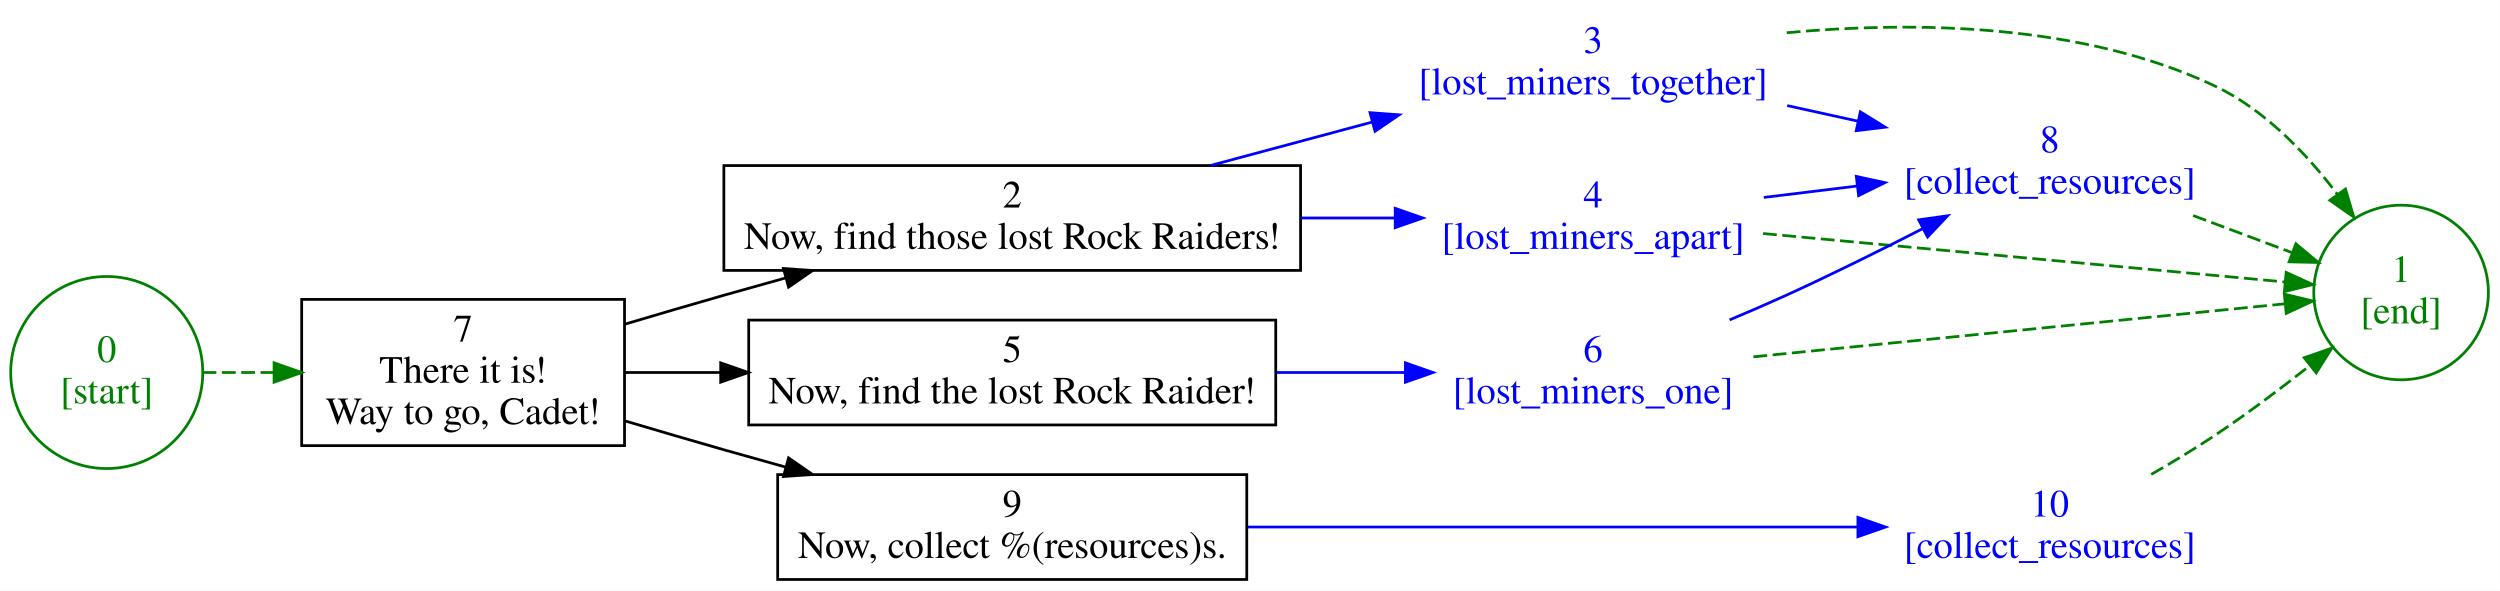
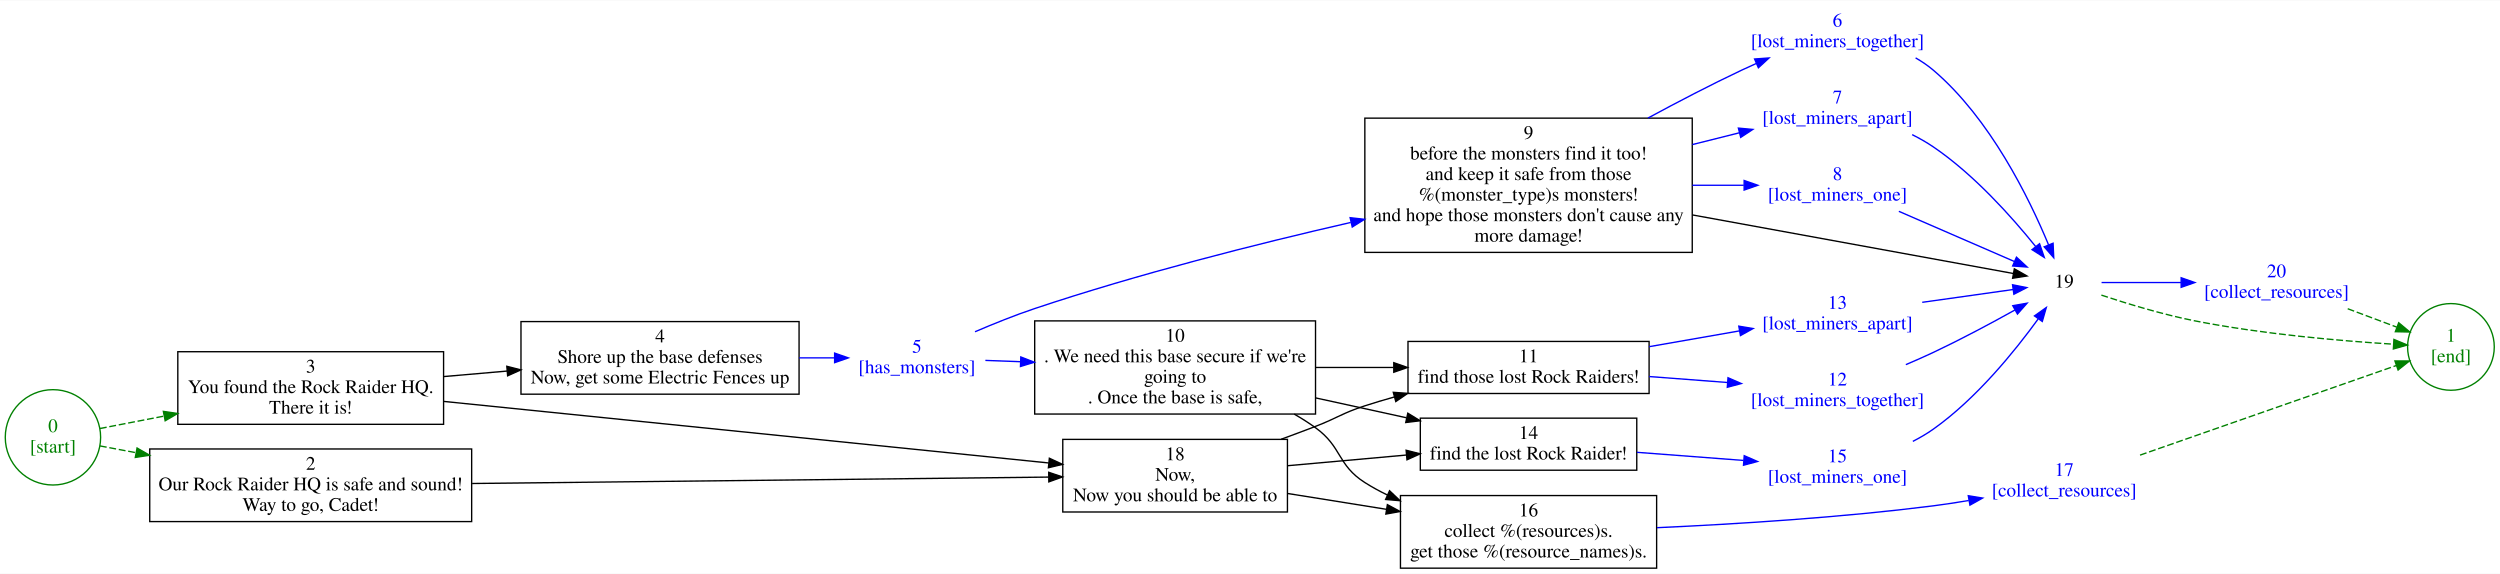
- <svg xmlns="http://www.w3.org/2000/svg" width="906pt" height="214pt" viewBox="0.00 0.00 905.94 214.00">
-   <g id="graph0" class="graph" transform="scale(1 1) rotate(0) translate(4 210)">
-     <polygon fill="white" stroke="transparent" points="-4,4 -4,-210 901.94,-210 901.94,4 -4,4" />
+ <svg xmlns="http://www.w3.org/2000/svg" width="1825pt" height="419pt" viewBox="0.00 0.00 1824.94 418.50">
+   <g id="graph0" class="graph" transform="scale(1 1) rotate(0) translate(4 414.5)">
+     <polygon fill="white" stroke="transparent" points="-4,4 -4,-414.5 1820.94,-414.5 1820.94,4 -4,4" />
    <g id="node1" class="node">
-       <ellipse fill="none" stroke="green" cx="34.65" cy="-75" rx="34.8" ry="34.8" />
-       <text text-anchor="middle" x="34.65" y="-78.8" font-family="Times,serif" font-size="14.00" fill="green">0</text>
-       <text text-anchor="middle" x="34.65" y="-63.8" font-family="Times,serif" font-size="14.00" fill="green">[start]</text>
+       <ellipse fill="none" stroke="green" cx="34.65" cy="-95.5" rx="34.8" ry="34.8" />
+       <text text-anchor="middle" x="34.65" y="-99.3" font-family="Times,serif" font-size="14.00" fill="green">0</text>
+       <text text-anchor="middle" x="34.65" y="-84.3" font-family="Times,serif" font-size="14.00" fill="green">[start]</text>
+     </g>
+     <g id="node3" class="node">
+       <polygon fill="none" stroke="black" points="340.3,-87 105.3,-87 105.3,-34 340.3,-34 340.3,-87" />
+       <text text-anchor="middle" x="222.8" y="-71.8" font-family="Times,serif" font-size="14.00">2</text>
+       <text text-anchor="middle" x="222.8" y="-56.8" font-family="Times,serif" font-size="14.00">Our Rock Raider HQ is safe and sound!</text>
+       <text text-anchor="middle" x="222.8" y="-41.8" font-family="Times,serif" font-size="14.00">Way to go, Cadet!</text>
+     </g>
+     <g id="edge1" class="edge">
+       <path fill="none" stroke="green" stroke-dasharray="5,2" d="M68.93,-89.24C76.84,-87.75 85.76,-86.08 95.21,-84.3" />
+       <polygon fill="green" stroke="green" points="96.05,-87.7 105.23,-82.42 94.76,-80.82 96.05,-87.7" />
+     </g>
+     <g id="node4" class="node">
+       <polygon fill="none" stroke="black" points="319.8,-158 125.8,-158 125.8,-105 319.8,-105 319.8,-158" />
+       <text text-anchor="middle" x="222.8" y="-142.8" font-family="Times,serif" font-size="14.00">3</text>
+       <text text-anchor="middle" x="222.8" y="-127.8" font-family="Times,serif" font-size="14.00">You found the Rock Raider HQ.</text>
+       <text text-anchor="middle" x="222.8" y="-112.8" font-family="Times,serif" font-size="14.00">There it is!</text>
+     </g>
+     <g id="edge2" class="edge">
+       <path fill="none" stroke="green" stroke-dasharray="5,2" d="M68.93,-101.94C82.39,-104.54 98.75,-107.7 115.69,-110.98" />
+       <polygon fill="green" stroke="green" points="115.24,-114.46 125.72,-112.92 116.57,-107.58 115.24,-114.46" />
+     </g>
+     <g id="node2" class="node">
+       <ellipse fill="none" stroke="green" cx="1785.12" cy="-161.5" rx="31.64" ry="31.64" />
+       <text text-anchor="middle" x="1785.12" y="-165.3" font-family="Times,serif" font-size="14.00" fill="green">1</text>
+       <text text-anchor="middle" x="1785.12" y="-150.3" font-family="Times,serif" font-size="14.00" fill="green">[end]</text>
+     </g>
+     <g id="node19" class="node">
+       <polygon fill="none" stroke="black" points="935.8,-94 771.8,-94 771.8,-41 935.8,-41 935.8,-94" />
+       <text text-anchor="middle" x="853.8" y="-78.8" font-family="Times,serif" font-size="14.00">18</text>
+       <text text-anchor="middle" x="853.8" y="-63.8" font-family="Times,serif" font-size="14.00">Now, </text>
+       <text text-anchor="middle" x="853.8" y="-48.8" font-family="Times,serif" font-size="14.00">Now you should be able to</text>
+     </g>
+     <g id="edge3" class="edge">
+       <path fill="none" stroke="black" d="M340.63,-61.8C462.25,-63.15 650.18,-65.25 761.39,-66.48" />
+       <polygon fill="black" stroke="black" points="761.54,-69.98 771.58,-66.6 761.62,-62.98 761.54,-69.98" />
+     </g>
+     <g id="node5" class="node">
+       <polygon fill="none" stroke="black" points="579.3,-180 376.3,-180 376.3,-127 579.3,-127 579.3,-180" />
+       <text text-anchor="middle" x="477.8" y="-164.8" font-family="Times,serif" font-size="14.00">4</text>
+       <text text-anchor="middle" x="477.8" y="-149.8" font-family="Times,serif" font-size="14.00">Shore up the base defenses</text>
+       <text text-anchor="middle" x="477.8" y="-134.8" font-family="Times,serif" font-size="14.00">Now, get some Electric Fences up</text>
+     </g>
+     <g id="edge5" class="edge">
+       <path fill="none" stroke="black" d="M319.81,-139.85C334.94,-141.16 350.7,-142.53 366.13,-143.88" />
+       <polygon fill="black" stroke="black" points="365.96,-147.37 376.22,-144.75 366.56,-140.4 365.96,-147.37" />
+     </g>
+     <g id="edge4" class="edge">
+       <path fill="none" stroke="black" d="M320.01,-121.71C440.06,-109.5 643.84,-88.76 761.53,-76.79" />
+       <polygon fill="black" stroke="black" points="762,-80.26 771.6,-75.76 761.3,-73.29 762,-80.26" />
+     </g>
+     <g id="node6" class="node">
+       <text text-anchor="middle" x="665.3" y="-157.3" font-family="Times,serif" font-size="14.00" fill="blue">5</text>
+       <text text-anchor="middle" x="665.3" y="-142.3" font-family="Times,serif" font-size="14.00" fill="blue">[has_monsters]</text>
+     </g>
+     <g id="edge6" class="edge">
+       <path fill="none" stroke="blue" d="M579.42,-153.5C588.16,-153.5 596.81,-153.5 605.05,-153.5" />
+       <polygon fill="blue" stroke="blue" points="605.25,-157 615.25,-153.5 605.25,-150 605.25,-157" />
+     </g>
+     <g id="node10" class="node">
+       <polygon fill="none" stroke="black" points="1231.3,-328.5 992.3,-328.5 992.3,-230.5 1231.3,-230.5 1231.3,-328.5" />
+       <text text-anchor="middle" x="1111.8" y="-313.3" font-family="Times,serif" font-size="14.00">9</text>
+       <text text-anchor="middle" x="1111.8" y="-298.3" font-family="Times,serif" font-size="14.00">before the monsters find it too!</text>
+       <text text-anchor="middle" x="1111.8" y="-283.3" font-family="Times,serif" font-size="14.00">and keep it safe from those</text>
+       <text text-anchor="middle" x="1111.8" y="-268.3" font-family="Times,serif" font-size="14.00">%(monster_type)s monsters!</text>
+       <text text-anchor="middle" x="1111.8" y="-253.3" font-family="Times,serif" font-size="14.00">and hope those monsters don't cause any</text>
+       <text text-anchor="middle" x="1111.8" y="-238.3" font-family="Times,serif" font-size="14.00">more damage!</text>
+     </g>
+     <g id="edge8" class="edge">
+       <path fill="none" stroke="blue" d="M707.74,-172.57C721.43,-178.46 736.86,-184.67 751.3,-189.5 826.6,-214.7 912.86,-236.53 982.01,-252.37" />
+       <polygon fill="blue" stroke="blue" points="981.56,-255.85 992.08,-254.66 983.11,-249.03 981.56,-255.85" />
+     </g>
+     <g id="node11" class="node">
+       <polygon fill="none" stroke="black" points="956.3,-180.5 751.3,-180.5 751.3,-112.5 956.3,-112.5 956.3,-180.5" />
+       <text text-anchor="middle" x="853.8" y="-165.3" font-family="Times,serif" font-size="14.00">10</text>
+       <text text-anchor="middle" x="853.8" y="-150.3" font-family="Times,serif" font-size="14.00">. We need this base secure if we're</text>
+       <text text-anchor="middle" x="853.8" y="-135.3" font-family="Times,serif" font-size="14.00">going to</text>
+       <text text-anchor="middle" x="853.8" y="-120.3" font-family="Times,serif" font-size="14.00">. Once the base is safe,</text>
+     </g>
+     <g id="edge7" class="edge">
+       <path fill="none" stroke="blue" d="M715.3,-151.66C723.37,-151.36 732.03,-151.03 740.92,-150.7" />
+       <polygon fill="blue" stroke="blue" points="741.17,-154.19 751.03,-150.32 740.91,-147.2 741.17,-154.19" />
+     </g>
+     <g id="node7" class="node">
+       <text text-anchor="middle" x="1337.3" y="-395.3" font-family="Times,serif" font-size="14.00" fill="blue">6</text>
+       <text text-anchor="middle" x="1337.3" y="-380.3" font-family="Times,serif" font-size="14.00" fill="blue">[lost_miners_together]</text>
+     </g>
+     <g id="node20" class="node">
+       <text text-anchor="middle" x="1502.8" y="-204.8" font-family="Times,serif" font-size="14.00">19</text>
+     </g>
+     <g id="edge9" class="edge">
+       <path fill="none" stroke="blue" d="M1394.35,-372.49C1398.96,-369.83 1403.36,-366.85 1407.3,-363.5 1448.72,-328.3 1477.22,-270.17 1491.41,-235.99" />
+       <polygon fill="blue" stroke="blue" points="1494.7,-237.2 1495.19,-226.61 1488.21,-234.58 1494.7,-237.2" />
    </g>
    <g id="node8" class="node">
-       <polygon fill="none" stroke="black" points="222.3,-101.5 105.3,-101.5 105.3,-48.5 222.3,-48.5 222.3,-101.5" />
-       <text text-anchor="middle" x="163.8" y="-86.3" font-family="Times,serif" font-size="14.00">7</text>
-       <text text-anchor="middle" x="163.8" y="-71.3" font-family="Times,serif" font-size="14.00">There it is!</text>
-       <text text-anchor="middle" x="163.8" y="-56.3" font-family="Times,serif" font-size="14.00">Way to go, Cadet!</text>
-     </g>
-     <g id="edge1" class="edge">
-       <path fill="none" stroke="green" stroke-dasharray="5,2" d="M69.39,-75C77.41,-75 86.24,-75 95.19,-75" />
-       <polygon fill="green" stroke="green" points="95.29,-78.5 105.29,-75 95.29,-71.5 95.29,-78.5" />
-     </g>
-     <g id="node2" class="node">
-       <ellipse fill="none" stroke="green" cx="866.12" cy="-104" rx="31.64" ry="31.64" />
-       <text text-anchor="middle" x="866.12" y="-107.8" font-family="Times,serif" font-size="14.00" fill="green">1</text>
-       <text text-anchor="middle" x="866.12" y="-92.8" font-family="Times,serif" font-size="14.00" fill="green">[end]</text>
-     </g>
-     <g id="node3" class="node">
-       <polygon fill="none" stroke="black" points="467.3,-150 258.3,-150 258.3,-112 467.3,-112 467.3,-150" />
-       <text text-anchor="middle" x="362.8" y="-134.8" font-family="Times,serif" font-size="14.00">2</text>
-       <text text-anchor="middle" x="362.8" y="-119.8" font-family="Times,serif" font-size="14.00">Now, find those lost Rock Raiders!</text>
-     </g>
-     <g id="node4" class="node">
-       <text text-anchor="middle" x="573.3" y="-190.8" font-family="Times,serif" font-size="14.00" fill="blue">3</text>
-       <text text-anchor="middle" x="573.3" y="-175.8" font-family="Times,serif" font-size="14.00" fill="blue">[lost_miners_together]</text>
-     </g>
-     <g id="edge2" class="edge">
-       <path fill="none" stroke="blue" d="M434.68,-150.04C453.48,-155.09 473.89,-160.57 493.1,-165.73" />
-       <polygon fill="blue" stroke="blue" points="492.46,-169.18 503.03,-168.39 494.28,-162.42 492.46,-169.18" />
-     </g>
-     <g id="node5" class="node">
-       <text text-anchor="middle" x="573.3" y="-134.8" font-family="Times,serif" font-size="14.00" fill="blue">4</text>
-       <text text-anchor="middle" x="573.3" y="-119.8" font-family="Times,serif" font-size="14.00" fill="blue">[lost_miners_apart]</text>
-     </g>
-     <g id="edge3" class="edge">
-       <path fill="none" stroke="blue" d="M467.44,-131C478.9,-131 490.37,-131 501.3,-131" />
-       <polygon fill="blue" stroke="blue" points="501.59,-134.5 511.59,-131 501.59,-127.5 501.59,-134.5" />
-     </g>
-     <g id="edge5" class="edge">
-       <path fill="none" stroke="green" stroke-dasharray="5,2" d="M643.48,-198.14C689.51,-202.37 750.14,-201.64 798.3,-179 816.41,-170.49 831.71,-154.54 843.08,-139.53" />
-       <polygon fill="green" stroke="green" points="845.97,-141.5 848.98,-131.34 840.3,-137.4 845.97,-141.5" />
+       <text text-anchor="middle" x="1337.3" y="-339.3" font-family="Times,serif" font-size="14.00" fill="blue">7</text>
+       <text text-anchor="middle" x="1337.3" y="-324.3" font-family="Times,serif" font-size="14.00" fill="blue">[lost_miners_apart]</text>
+     </g>
+     <g id="edge10" class="edge">
+       <path fill="none" stroke="blue" d="M1391.84,-316.46C1397.23,-313.76 1402.49,-310.77 1407.3,-307.5 1436.92,-287.36 1464.42,-256.61 1482.03,-234.73" />
+       <polygon fill="blue" stroke="blue" points="1484.83,-236.84 1488.28,-226.82 1479.33,-232.5 1484.83,-236.84" />
    </g>
    <g id="node9" class="node">
-       <text text-anchor="middle" x="738.8" y="-154.8" font-family="Times,serif" font-size="14.00" fill="blue">8</text>
-       <text text-anchor="middle" x="738.8" y="-139.8" font-family="Times,serif" font-size="14.00" fill="blue">[collect_resources]</text>
-     </g>
-     <g id="edge4" class="edge">
-       <path fill="none" stroke="blue" d="M643.64,-171.73C652.14,-169.86 660.83,-167.95 669.33,-166.08" />
-       <polygon fill="blue" stroke="blue" points="670.17,-169.47 679.19,-163.9 668.67,-162.64 670.17,-169.47" />
-     </g>
-     <g id="edge7" class="edge">
-       <path fill="none" stroke="green" stroke-dasharray="5,2" d="M634.91,-125.37C691.63,-120.11 774.82,-112.38 824.12,-107.81" />
-       <polygon fill="green" stroke="green" points="824.48,-111.29 834.11,-106.88 823.83,-104.32 824.48,-111.29" />
-     </g>
-     <g id="edge6" class="edge">
-       <path fill="none" stroke="blue" d="M635.18,-138.45C646.16,-139.79 657.68,-141.2 668.87,-142.57" />
-       <polygon fill="blue" stroke="blue" points="668.69,-146.07 679.04,-143.81 669.54,-139.12 668.69,-146.07" />
-     </g>
-     <g id="node6" class="node">
-       <polygon fill="none" stroke="black" points="458.3,-94 267.3,-94 267.3,-56 458.3,-56 458.3,-94" />
-       <text text-anchor="middle" x="362.8" y="-78.8" font-family="Times,serif" font-size="14.00">5</text>
-       <text text-anchor="middle" x="362.8" y="-63.8" font-family="Times,serif" font-size="14.00">Now, find the lost Rock Raider!</text>
-     </g>
-     <g id="node7" class="node">
-       <text text-anchor="middle" x="573.3" y="-78.8" font-family="Times,serif" font-size="14.00" fill="blue">6</text>
-       <text text-anchor="middle" x="573.3" y="-63.8" font-family="Times,serif" font-size="14.00" fill="blue">[lost_miners_one]</text>
-     </g>
-     <g id="edge8" class="edge">
-       <path fill="none" stroke="blue" d="M458.59,-75C474.32,-75 490.35,-75 505.21,-75" />
-       <polygon fill="blue" stroke="blue" points="505.29,-78.5 515.29,-75 505.29,-71.5 505.29,-78.5" />
-     </g>
-     <g id="edge10" class="edge">
-       <path fill="none" stroke="green" stroke-dasharray="5,2" d="M631.41,-80.69C688.08,-86.35 773.57,-94.87 823.92,-99.89" />
-       <polygon fill="green" stroke="green" points="823.81,-103.4 834.11,-100.91 824.5,-96.43 823.81,-103.4" />
-     </g>
-     <g id="edge9" class="edge">
-       <path fill="none" stroke="blue" d="M622.77,-94.07C629.7,-96.97 636.71,-100 643.3,-103 659.67,-110.47 677.33,-119.23 692.9,-127.22" />
-       <polygon fill="blue" stroke="blue" points="691.31,-130.33 701.8,-131.81 694.52,-124.11 691.31,-130.33" />
+       <text text-anchor="middle" x="1337.3" y="-283.3" font-family="Times,serif" font-size="14.00" fill="blue">8</text>
+       <text text-anchor="middle" x="1337.3" y="-268.3" font-family="Times,serif" font-size="14.00" fill="blue">[lost_miners_one]</text>
+     </g>
+     <g id="edge11" class="edge">
+       <path fill="none" stroke="blue" d="M1382.11,-260.47C1408.5,-249.01 1441.66,-234.61 1466.39,-223.88" />
+       <polygon fill="blue" stroke="blue" points="1467.97,-227.01 1475.75,-219.81 1465.18,-220.58 1467.97,-227.01" />
+     </g>
+     <g id="edge12" class="edge">
+       <path fill="none" stroke="blue" d="M1198.94,-328.55C1220.97,-340.48 1244.8,-352.86 1267.3,-363.5 1270.81,-365.16 1274.45,-366.82 1278.14,-368.45" />
+       <polygon fill="blue" stroke="blue" points="1276.8,-371.69 1287.37,-372.44 1279.58,-365.26 1276.8,-371.69" />
    </g>
    <g id="edge13" class="edge">
-       <path fill="none" stroke="black" d="M222.58,-92.57C234.38,-96.08 246.73,-99.7 258.3,-103 265.6,-105.08 273.2,-107.21 280.82,-109.32" />
-       <polygon fill="black" stroke="black" points="279.89,-112.69 290.46,-111.97 281.75,-105.94 279.89,-112.69" />
-     </g>
-     <g id="edge11" class="edge">
-       <path fill="none" stroke="black" d="M222.31,-75C233.31,-75 245.14,-75 257.1,-75" />
-       <polygon fill="black" stroke="black" points="257.15,-78.5 267.15,-75 257.15,-71.5 257.15,-78.5" />
-     </g>
-     <g id="node10" class="node">
-       <polygon fill="none" stroke="black" points="447.8,-38 277.8,-38 277.8,0 447.8,0 447.8,-38" />
-       <text text-anchor="middle" x="362.8" y="-22.8" font-family="Times,serif" font-size="14.00">9</text>
-       <text text-anchor="middle" x="362.8" y="-7.8" font-family="Times,serif" font-size="14.00">Now, collect %(resources)s.</text>
-     </g>
-     <g id="edge12" class="edge">
-       <path fill="none" stroke="black" d="M222.58,-57.43C234.38,-53.92 246.73,-50.3 258.3,-47 265.6,-44.92 273.2,-42.79 280.82,-40.68" />
-       <polygon fill="black" stroke="black" points="281.75,-44.06 290.46,-38.03 279.89,-37.31 281.75,-44.06" />
+       <path fill="none" stroke="blue" d="M1231.42,-309.22C1243.1,-312.15 1254.67,-315.05 1265.64,-317.8" />
+       <polygon fill="blue" stroke="blue" points="1264.97,-321.24 1275.52,-320.27 1266.67,-314.45 1264.97,-321.24" />
    </g>
    <g id="edge14" class="edge">
-       <path fill="none" stroke="green" stroke-dasharray="5,2" d="M790.77,-131.88C802.72,-127.4 815.26,-122.7 826.56,-118.46" />
-       <polygon fill="green" stroke="green" points="828,-121.66 836.13,-114.87 825.54,-115.11 828,-121.66" />
-     </g>
-     <g id="node11" class="node">
-       <text text-anchor="middle" x="738.8" y="-22.8" font-family="Times,serif" font-size="14.00" fill="blue">10</text>
-       <text text-anchor="middle" x="738.8" y="-7.8" font-family="Times,serif" font-size="14.00" fill="blue">[collect_resources]</text>
+       <path fill="none" stroke="blue" d="M1231.42,-279.5C1244.27,-279.5 1256.99,-279.5 1268.92,-279.5" />
+       <polygon fill="blue" stroke="blue" points="1269.17,-283 1279.17,-279.5 1269.17,-276 1269.17,-283" />
    </g>
    <g id="edge15" class="edge">
-       <path fill="none" stroke="blue" d="M448.2,-19C514.93,-19 606.92,-19 669.17,-19" />
-       <polygon fill="blue" stroke="blue" points="669.28,-22.5 679.28,-19 669.28,-15.5 669.28,-22.5" />
+       <path fill="none" stroke="black" d="M1231.36,-257.86C1311.81,-243.18 1412.83,-224.74 1465.72,-215.09" />
+       <polygon fill="black" stroke="black" points="1466.42,-218.51 1475.63,-213.28 1465.17,-211.63 1466.42,-218.51" />
+     </g>
+     <g id="node12" class="node">
+       <polygon fill="none" stroke="black" points="1199.8,-165.5 1023.8,-165.5 1023.8,-127.5 1199.8,-127.5 1199.8,-165.5" />
+       <text text-anchor="middle" x="1111.8" y="-150.3" font-family="Times,serif" font-size="14.00">11</text>
+       <text text-anchor="middle" x="1111.8" y="-135.3" font-family="Times,serif" font-size="14.00">find those lost Rock Raiders!</text>
    </g>
    <g id="edge16" class="edge">
-       <path fill="none" stroke="green" stroke-dasharray="5,2" d="M775.57,-38.07C783.2,-42.44 791.11,-47.22 798.3,-52 810,-59.79 822.28,-69.02 833.08,-77.52" />
-       <polygon fill="green" stroke="green" points="831.01,-80.35 841.01,-83.84 835.37,-74.87 831.01,-80.35" />
+       <path fill="none" stroke="black" d="M956.34,-146.5C975.07,-146.5 994.59,-146.5 1013.2,-146.5" />
+       <polygon fill="black" stroke="black" points="1013.43,-150 1023.43,-146.5 1013.43,-143 1013.43,-150" />
+     </g>
+     <g id="node15" class="node">
+       <polygon fill="none" stroke="black" points="1190.8,-109.5 1032.8,-109.5 1032.8,-71.5 1190.8,-71.5 1190.8,-109.5" />
+       <text text-anchor="middle" x="1111.8" y="-94.3" font-family="Times,serif" font-size="14.00">14</text>
+       <text text-anchor="middle" x="1111.8" y="-79.3" font-family="Times,serif" font-size="14.00">find the lost Rock Raider!</text>
+     </g>
+     <g id="edge17" class="edge">
+       <path fill="none" stroke="black" d="M956.34,-124.29C978.28,-119.49 1001.29,-114.45 1022.66,-109.78" />
+       <polygon fill="black" stroke="black" points="1023.66,-113.14 1032.68,-107.59 1022.16,-106.31 1023.66,-113.14" />
+     </g>
+     <g id="node17" class="node">
+       <polygon fill="none" stroke="black" points="1205.3,-53 1018.3,-53 1018.3,0 1205.3,0 1205.3,-53" />
+       <text text-anchor="middle" x="1111.8" y="-37.8" font-family="Times,serif" font-size="14.00">16</text>
+       <text text-anchor="middle" x="1111.8" y="-22.8" font-family="Times,serif" font-size="14.00">collect %(resources)s.</text>
+       <text text-anchor="middle" x="1111.8" y="-7.8" font-family="Times,serif" font-size="14.00">get those %(resource_names)s.</text>
+     </g>
+     <g id="edge18" class="edge">
+       <path fill="none" stroke="black" d="M940.73,-112.48C946.15,-109.36 951.38,-106.03 956.3,-102.5 975.71,-88.53 972.11,-75.34 992.3,-62.5 997.54,-59.17 1003.1,-56.13 1008.85,-53.36" />
+       <polygon fill="black" stroke="black" points="1010.34,-56.53 1018.02,-49.23 1007.46,-50.15 1010.34,-56.53" />
+     </g>
+     <g id="node13" class="node">
+       <text text-anchor="middle" x="1337.3" y="-133.3" font-family="Times,serif" font-size="14.00" fill="blue">12</text>
+       <text text-anchor="middle" x="1337.3" y="-118.3" font-family="Times,serif" font-size="14.00" fill="blue">[lost_miners_together]</text>
+     </g>
+     <g id="edge19" class="edge">
+       <path fill="none" stroke="blue" d="M1199.85,-139.88C1218.67,-138.45 1238.48,-136.94 1256.98,-135.53" />
+       <polygon fill="blue" stroke="blue" points="1257.41,-139.01 1267.12,-134.76 1256.88,-132.03 1257.41,-139.01" />
+     </g>
+     <g id="node14" class="node">
+       <text text-anchor="middle" x="1337.3" y="-189.3" font-family="Times,serif" font-size="14.00" fill="blue">13</text>
+       <text text-anchor="middle" x="1337.3" y="-174.3" font-family="Times,serif" font-size="14.00" fill="blue">[lost_miners_apart]</text>
+     </g>
+     <g id="edge20" class="edge">
+       <path fill="none" stroke="blue" d="M1199.85,-161.69C1221.65,-165.49 1244.78,-169.53 1265.67,-173.18" />
+       <polygon fill="blue" stroke="blue" points="1265.28,-176.66 1275.73,-174.93 1266.48,-169.77 1265.28,-176.66" />
+     </g>
+     <g id="edge21" class="edge">
+       <path fill="none" stroke="blue" d="M1387.21,-148.57C1394.01,-151.45 1400.86,-154.47 1407.3,-157.5 1427.4,-166.97 1449.28,-178.68 1466.91,-188.49" />
+       <polygon fill="blue" stroke="blue" points="1465.28,-191.59 1475.72,-193.43 1468.7,-185.48 1465.28,-191.59" />
+     </g>
+     <g id="edge22" class="edge">
+       <path fill="none" stroke="blue" d="M1399.18,-194.06C1421.5,-197.2 1446.04,-200.66 1465.52,-203.4" />
+       <polygon fill="blue" stroke="blue" points="1465.11,-206.87 1475.5,-204.8 1466.08,-199.94 1465.11,-206.87" />
+     </g>
+     <g id="node16" class="node">
+       <text text-anchor="middle" x="1337.3" y="-77.3" font-family="Times,serif" font-size="14.00" fill="blue">15</text>
+       <text text-anchor="middle" x="1337.3" y="-62.3" font-family="Times,serif" font-size="14.00" fill="blue">[lost_miners_one]</text>
+     </g>
+     <g id="edge23" class="edge">
+       <path fill="none" stroke="blue" d="M1190.97,-84.55C1216.3,-82.63 1244.17,-80.51 1268.67,-78.64" />
+       <polygon fill="blue" stroke="blue" points="1269.24,-82.11 1278.95,-77.86 1268.71,-75.13 1269.24,-82.11" />
+     </g>
+     <g id="edge24" class="edge">
+       <path fill="none" stroke="blue" d="M1392.33,-92.54C1397.57,-95.23 1402.66,-98.21 1407.3,-101.5 1438.64,-123.7 1466.66,-158.24 1483.9,-182.03" />
+       <polygon fill="blue" stroke="blue" points="1481.11,-184.14 1489.75,-190.27 1486.82,-180.09 1481.11,-184.14" />
+     </g>
+     <g id="node18" class="node">
+       <text text-anchor="middle" x="1502.8" y="-67.3" font-family="Times,serif" font-size="14.00" fill="blue">17</text>
+       <text text-anchor="middle" x="1502.8" y="-52.3" font-family="Times,serif" font-size="14.00" fill="blue">[collect_resources]</text>
+     </g>
+     <g id="edge25" class="edge">
+       <path fill="none" stroke="blue" d="M1205.59,-29.54C1263.71,-32.18 1340.08,-36.96 1407.3,-45.5 1415.69,-46.57 1424.47,-47.92 1433.14,-49.39" />
+       <polygon fill="blue" stroke="blue" points="1432.79,-52.89 1443.25,-51.18 1434.01,-45.99 1432.79,-52.89" />
+     </g>
+     <g id="edge26" class="edge">
+       <path fill="none" stroke="green" stroke-dasharray="5,2" d="M1558.18,-82.51C1613.14,-101.73 1696.7,-130.94 1745.31,-147.93" />
+       <polygon fill="green" stroke="green" points="1744.24,-151.27 1754.84,-151.26 1746.55,-144.66 1744.24,-151.27" />
+     </g>
+     <g id="edge27" class="edge">
+       <path fill="none" stroke="black" d="M931.17,-94.09C939.67,-97.2 948.18,-100.37 956.3,-103.5 972.47,-109.73 975.81,-113.16 992.3,-118.5 999.21,-120.74 1006.4,-122.88 1013.68,-124.92" />
+       <polygon fill="black" stroke="black" points="1013.06,-128.37 1023.62,-127.62 1014.89,-121.62 1013.06,-128.37" />
+     </g>
+     <g id="edge28" class="edge">
+       <path fill="none" stroke="black" d="M936.15,-74.81C963.66,-77.28 994.51,-80.05 1022.53,-82.57" />
+       <polygon fill="black" stroke="black" points="1022.44,-86.08 1032.71,-83.48 1023.07,-79.1 1022.44,-86.08" />
+     </g>
+     <g id="edge29" class="edge">
+       <path fill="none" stroke="black" d="M936.15,-54.47C958.95,-50.82 984.04,-46.8 1007.92,-42.98" />
+       <polygon fill="black" stroke="black" points="1008.75,-46.39 1018.07,-41.35 1007.64,-39.48 1008.75,-46.39" />
+     </g>
+     <g id="edge31" class="edge">
+       <path fill="none" stroke="green" stroke-dasharray="5,2" d="M1529.95,-199.32C1548.74,-193.08 1574.79,-185.14 1598.3,-180.5 1647.59,-170.77 1705.28,-165.85 1743.15,-163.49" />
+       <polygon fill="green" stroke="green" points="1743.5,-166.98 1753.28,-162.89 1743.09,-159.99 1743.5,-166.98" />
+     </g>
+     <g id="node21" class="node">
+       <text text-anchor="middle" x="1657.8" y="-212.3" font-family="Times,serif" font-size="14.00" fill="blue">20</text>
+       <text text-anchor="middle" x="1657.8" y="-197.3" font-family="Times,serif" font-size="14.00" fill="blue">[collect_resources]</text>
+     </g>
+     <g id="edge30" class="edge">
+       <path fill="none" stroke="blue" d="M1530.1,-208.5C1546.18,-208.5 1567.56,-208.5 1588.16,-208.5" />
+       <polygon fill="blue" stroke="blue" points="1588.19,-212 1598.19,-208.5 1588.19,-205 1588.19,-212" />
+     </g>
+     <g id="edge32" class="edge">
+       <path fill="none" stroke="green" stroke-dasharray="5,2" d="M1709.77,-189.38C1721.72,-184.9 1734.26,-180.2 1745.56,-175.96" />
+       <polygon fill="green" stroke="green" points="1747,-179.16 1755.13,-172.37 1744.54,-172.61 1747,-179.16" />
    </g>
  </g>
</svg>
